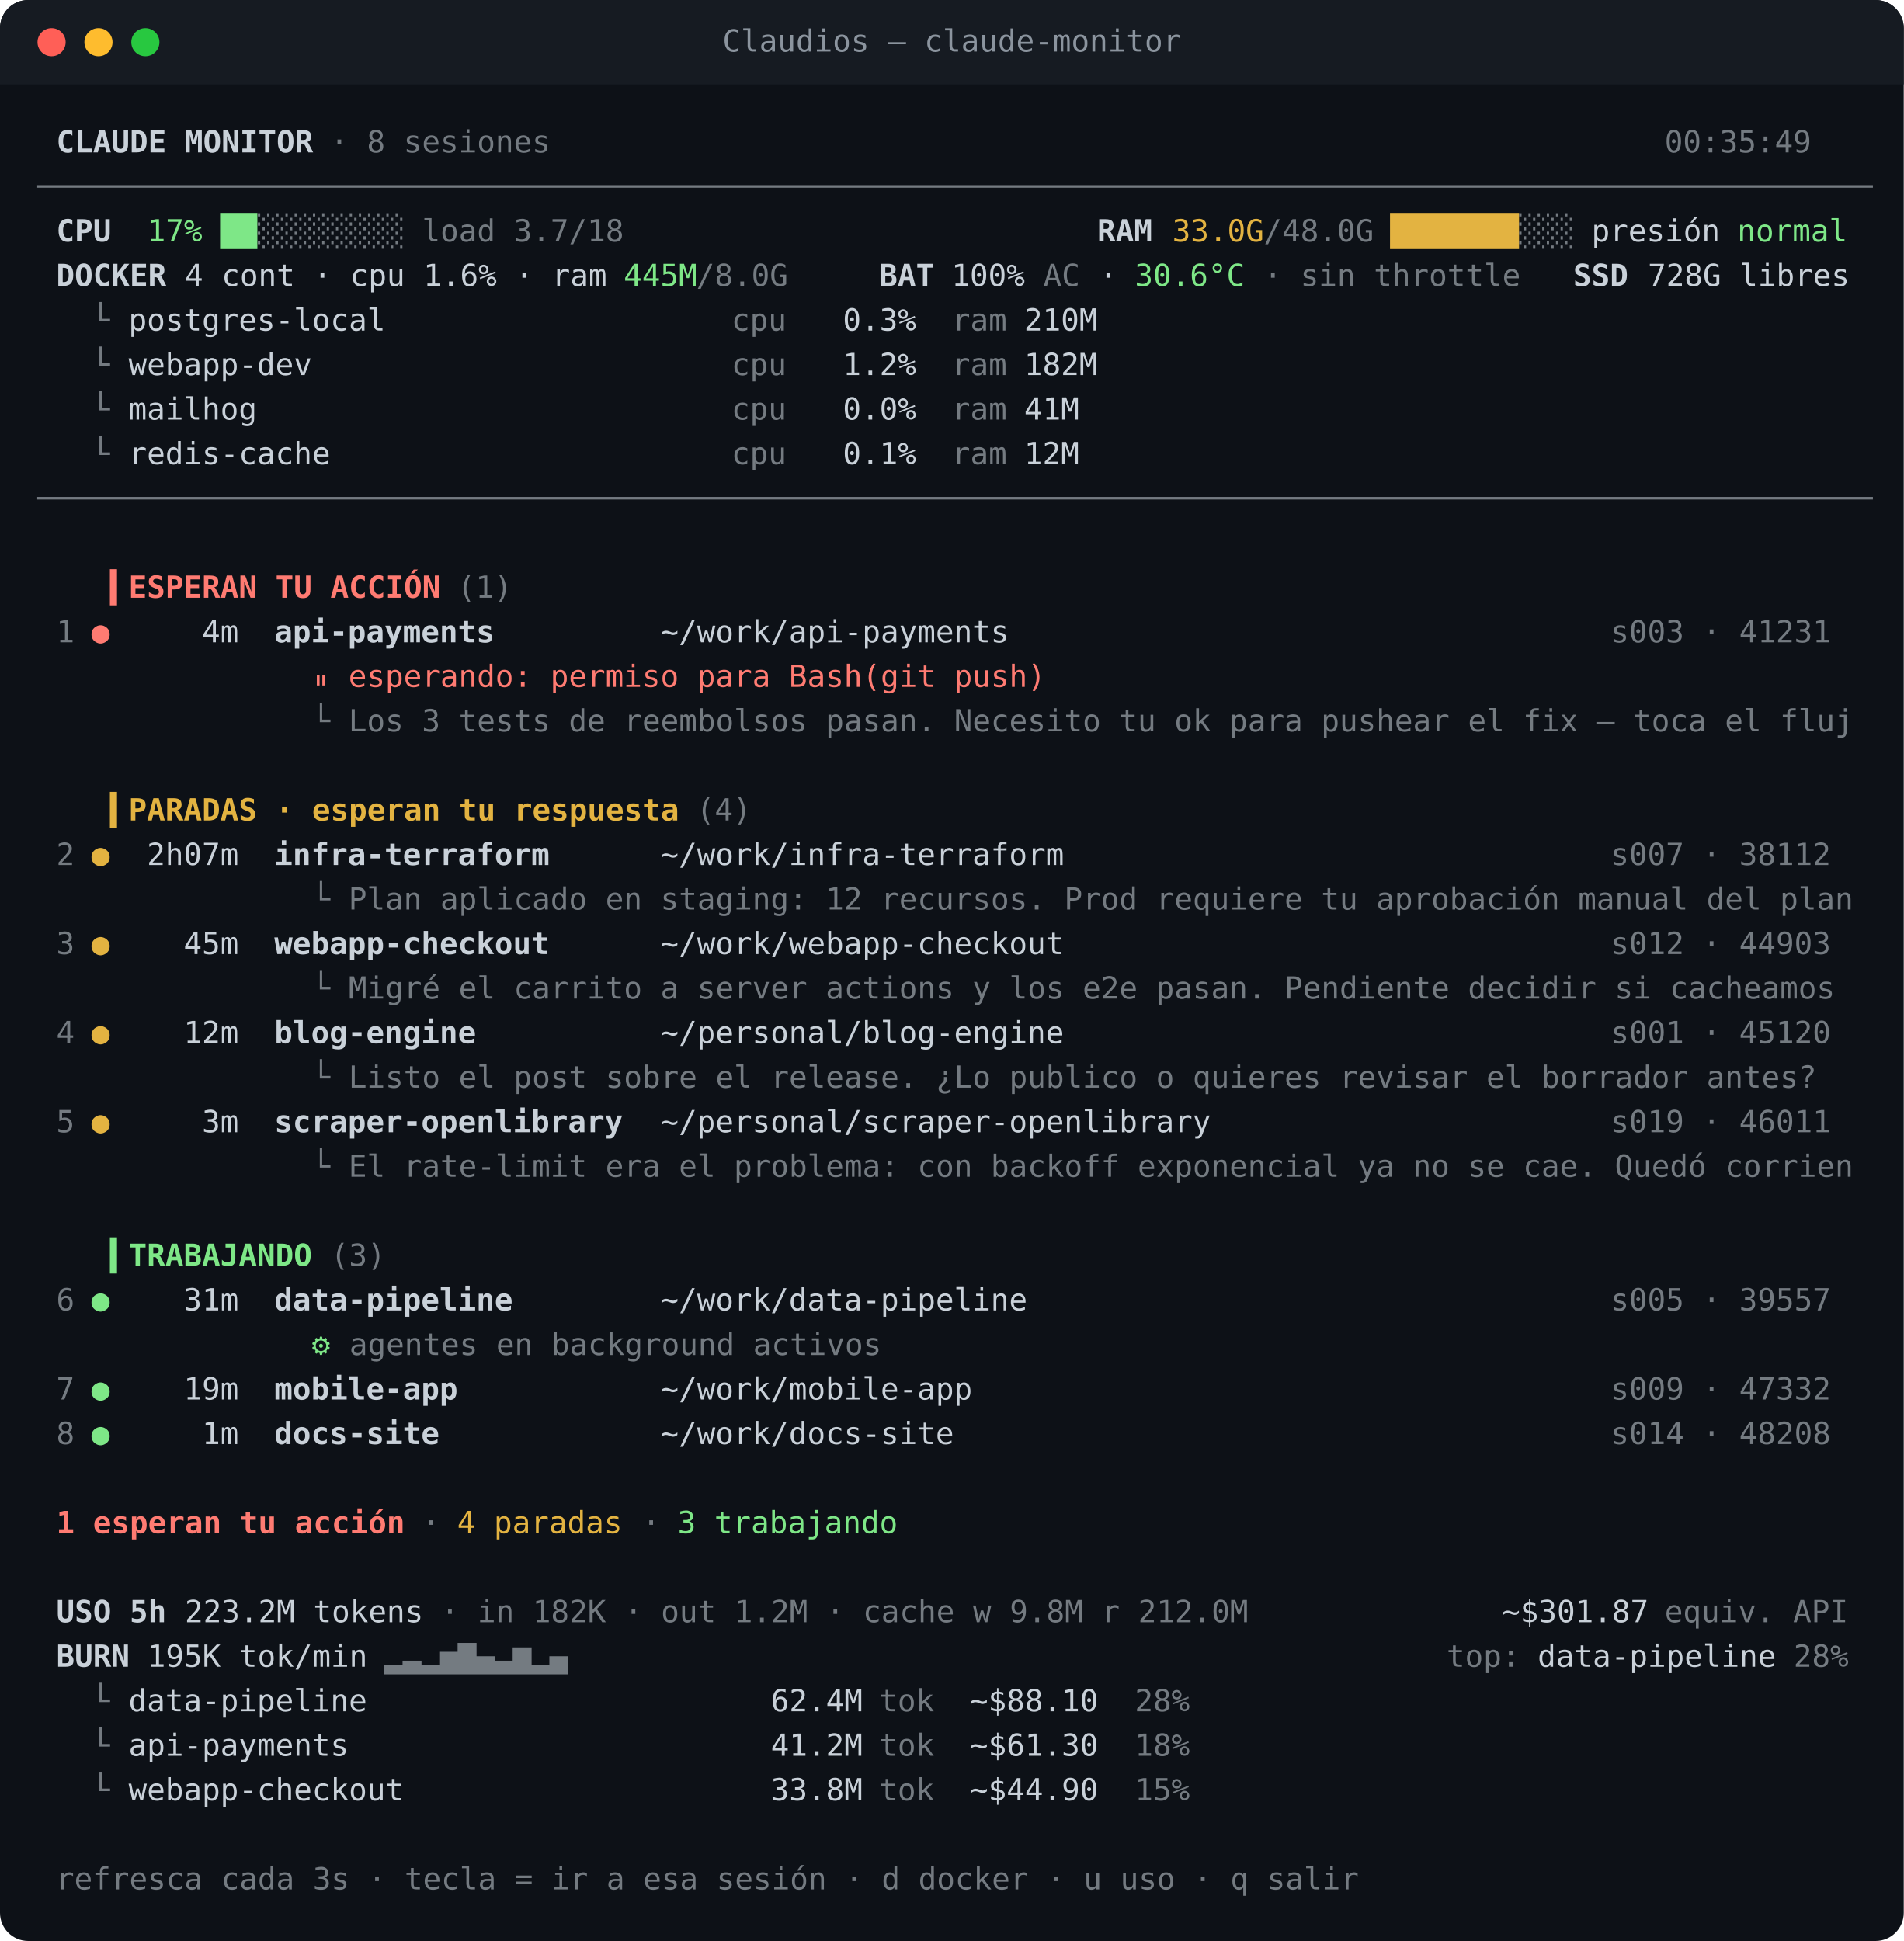
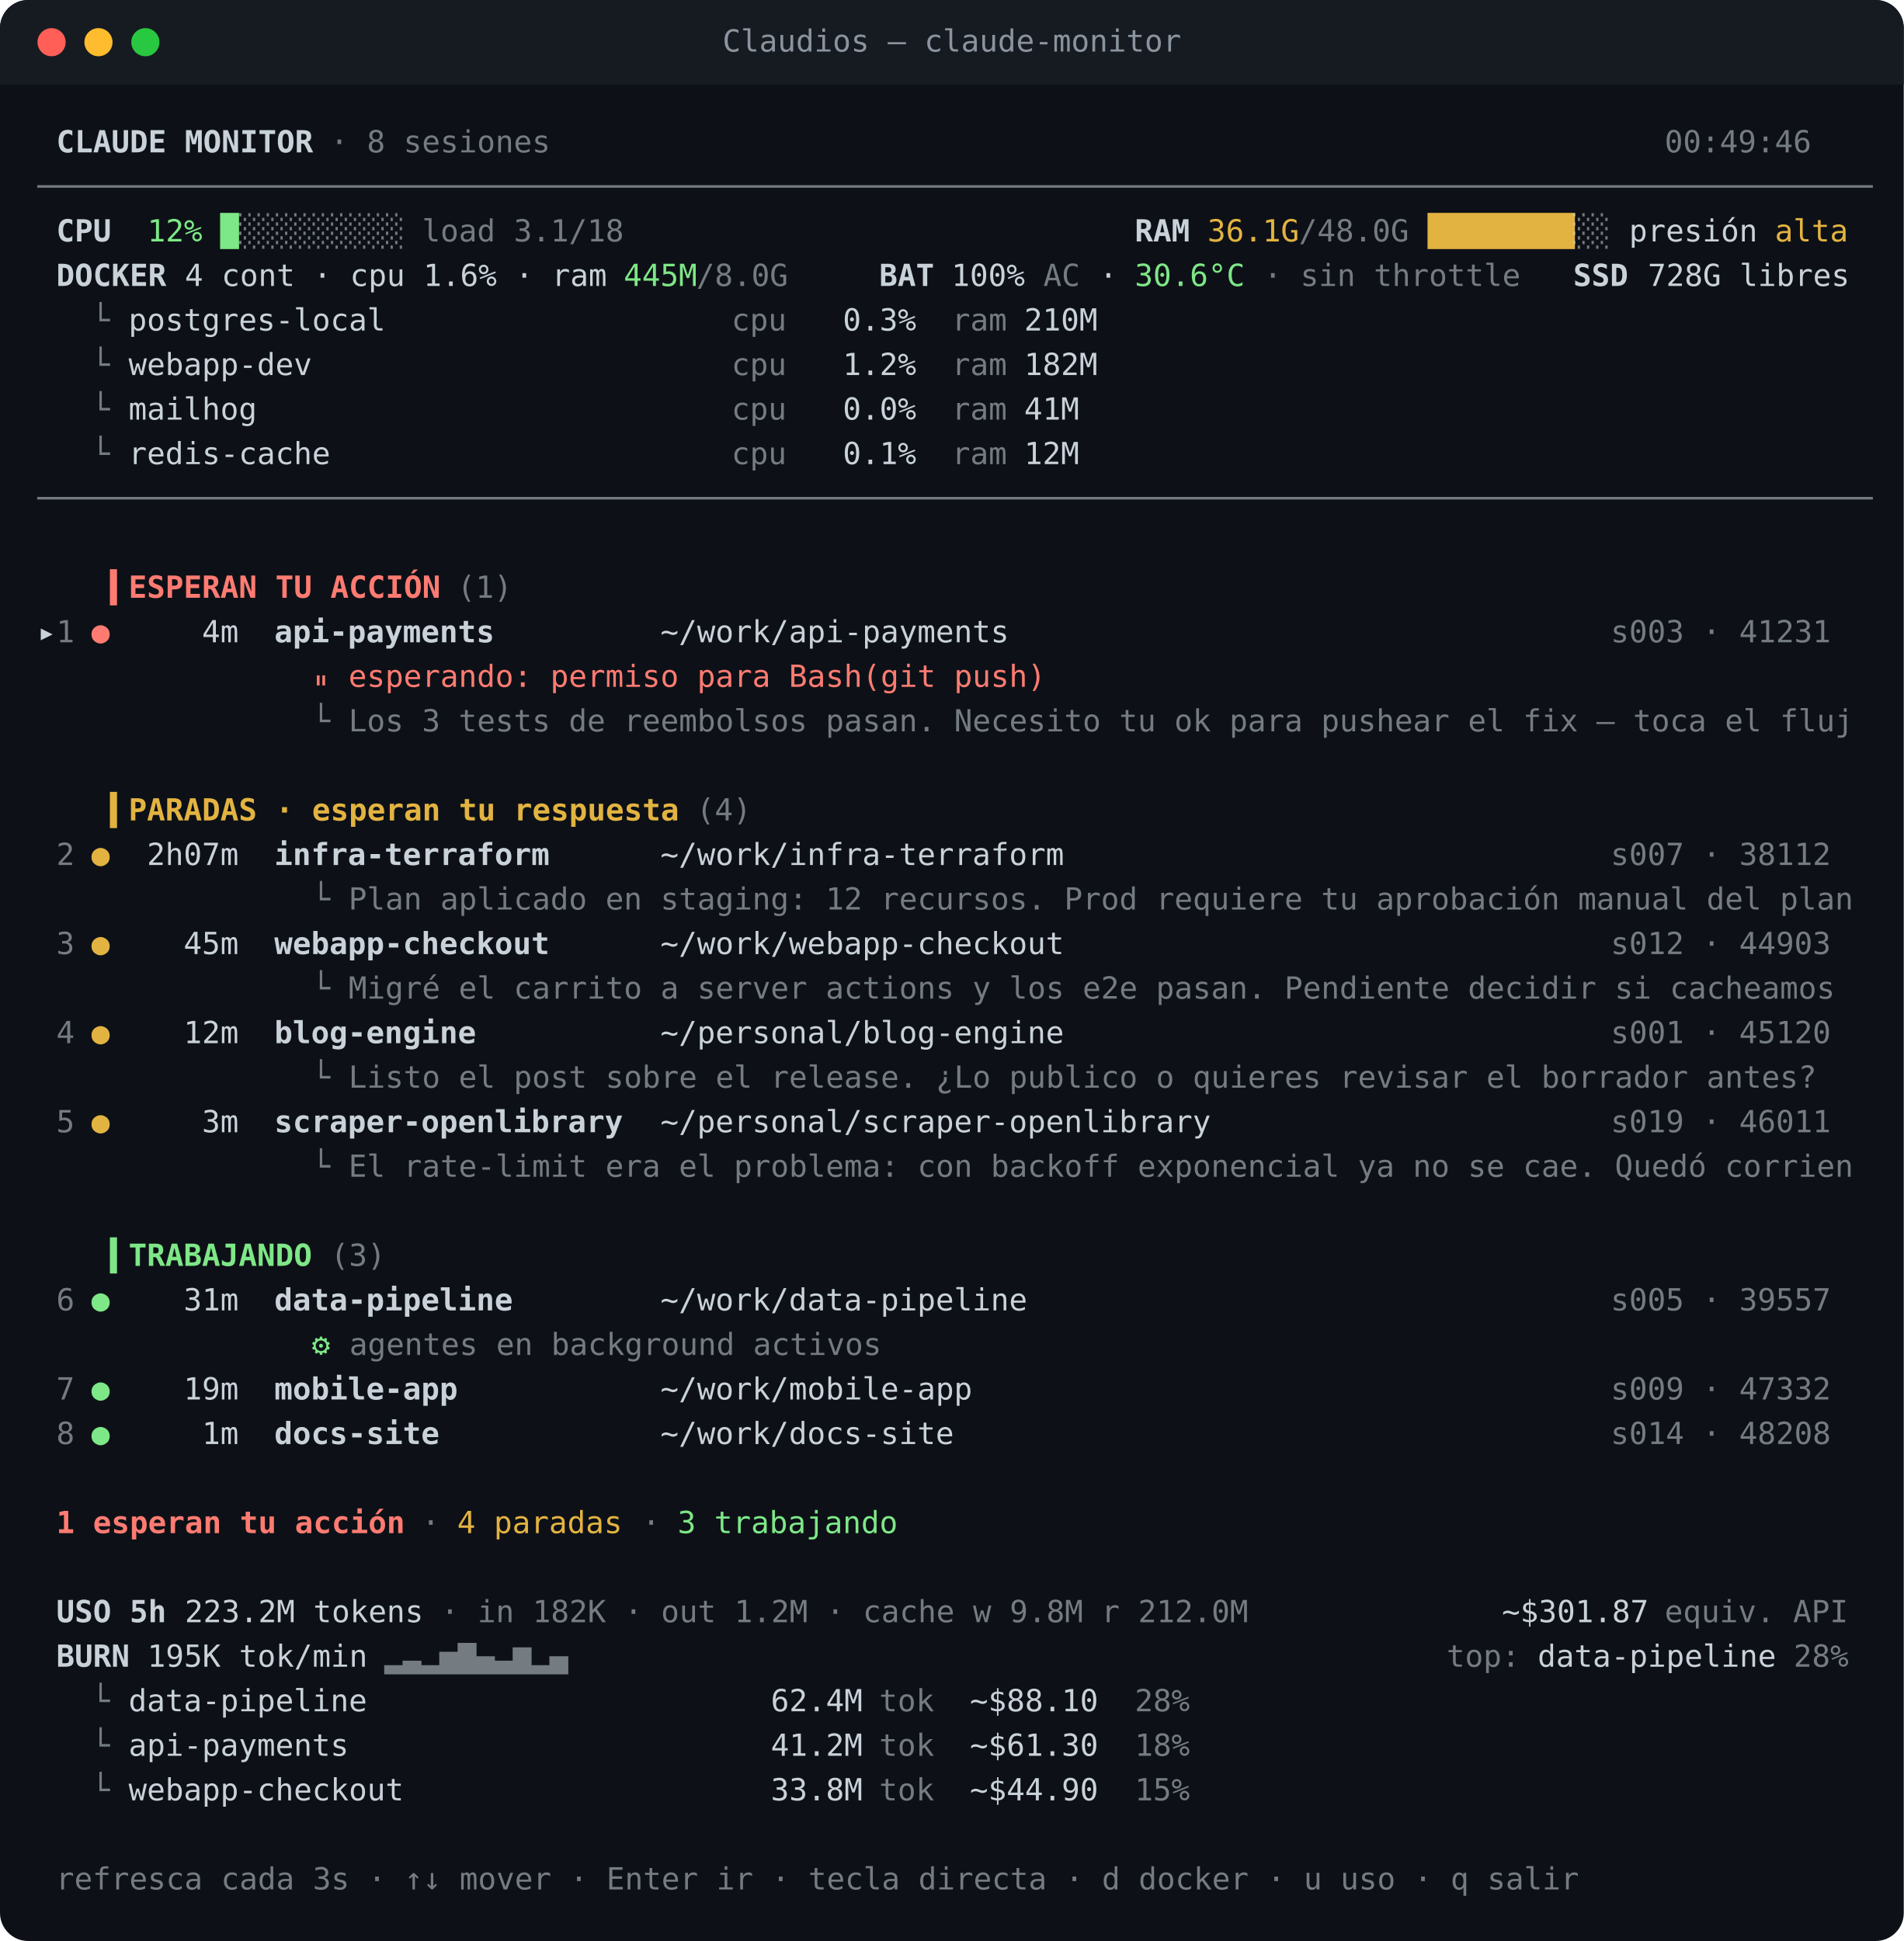
<svg xmlns="http://www.w3.org/2000/svg" width="812" height="828" viewBox="0 0 812 828" font-family="'SF Mono', 'JetBrains Mono', Menlo, Consolas, monospace" font-size="13">
  <rect width="812" height="828" rx="12" fill="#0d1117" />
  <path d="M0 12a12 12 0 0 1 12-12h788a12 12 0 0 1 12 12v24h-812z" fill="#161b22" />
  <circle cx="22" cy="18" r="6" fill="#ff5f57" />
  <circle cx="42" cy="18" r="6" fill="#febc2e" />
  <circle cx="62" cy="18" r="6" fill="#28c840" />
  <text x="406" y="22" text-anchor="middle" fill="#8b949e">Claudios — claude-monitor</text>
  <text x="24" y="65" fill="#c9d1d9" font-weight="600" textLength="109" lengthAdjust="spacingAndGlyphs" xml:space="preserve">CLAUDE MONITOR</text>
  <text x="133" y="65" fill="#c9d1d9" opacity="0.55" textLength="101" lengthAdjust="spacingAndGlyphs" xml:space="preserve"> · 8 sesiones</text>
-   <text x="710" y="65" fill="#c9d1d9" opacity="0.55" textLength="62" lengthAdjust="spacingAndGlyphs" xml:space="preserve">00:35:49</text>
+   <text x="710" y="65" fill="#c9d1d9" opacity="0.55" textLength="62" lengthAdjust="spacingAndGlyphs" xml:space="preserve">00:49:46</text>
  <text x="16" y="84" fill="#c9d1d9" opacity="0.55" textLength="780" lengthAdjust="spacingAndGlyphs" xml:space="preserve">────────────────────────────────────────────────────────────────────────────────────────────────────</text>
  <text x="24" y="103" fill="#c9d1d9" font-weight="600" textLength="23" lengthAdjust="spacingAndGlyphs" xml:space="preserve">CPU</text>
-   <text x="55" y="103" fill="#7ee787" textLength="31" lengthAdjust="spacingAndGlyphs" xml:space="preserve"> 17%</text>
-   <text x="94" y="103" fill="#7ee787" textLength="16" lengthAdjust="spacingAndGlyphs" xml:space="preserve">██</text>
-   <text x="110" y="103" fill="#c9d1d9" opacity="0.55" textLength="62" lengthAdjust="spacingAndGlyphs" xml:space="preserve">░░░░░░░░</text>
-   <text x="180" y="103" fill="#c9d1d9" opacity="0.55" textLength="86" lengthAdjust="spacingAndGlyphs" xml:space="preserve">load 3.7/18</text>
-   <text x="468" y="103" fill="#c9d1d9" font-weight="600" textLength="23" lengthAdjust="spacingAndGlyphs" xml:space="preserve">RAM</text>
-   <text x="500" y="103" fill="#e3b341" textLength="39" lengthAdjust="spacingAndGlyphs" xml:space="preserve">33.0G</text>
-   <text x="539" y="103" fill="#c9d1d9" opacity="0.55" textLength="47" lengthAdjust="spacingAndGlyphs" xml:space="preserve">/48.0G</text>
-   <text x="593" y="103" fill="#e3b341" textLength="55" lengthAdjust="spacingAndGlyphs" xml:space="preserve">███████</text>
-   <text x="648" y="103" fill="#c9d1d9" opacity="0.55" textLength="23" lengthAdjust="spacingAndGlyphs" xml:space="preserve">░░░</text>
-   <text x="671" y="103" fill="#c9d1d9" textLength="70" lengthAdjust="spacingAndGlyphs" xml:space="preserve"> presión </text>
-   <text x="741" y="103" fill="#7ee787" textLength="47" lengthAdjust="spacingAndGlyphs" xml:space="preserve">normal</text>
+   <text x="55" y="103" fill="#7ee787" textLength="31" lengthAdjust="spacingAndGlyphs" xml:space="preserve"> 12%</text>
+   <text x="94" y="103" fill="#7ee787" textLength="8" lengthAdjust="spacingAndGlyphs" xml:space="preserve">█</text>
+   <text x="102" y="103" fill="#c9d1d9" opacity="0.55" textLength="70" lengthAdjust="spacingAndGlyphs" xml:space="preserve">░░░░░░░░░</text>
+   <text x="180" y="103" fill="#c9d1d9" opacity="0.55" textLength="86" lengthAdjust="spacingAndGlyphs" xml:space="preserve">load 3.1/18</text>
+   <text x="484" y="103" fill="#c9d1d9" font-weight="600" textLength="23" lengthAdjust="spacingAndGlyphs" xml:space="preserve">RAM</text>
+   <text x="515" y="103" fill="#e3b341" textLength="39" lengthAdjust="spacingAndGlyphs" xml:space="preserve">36.1G</text>
+   <text x="554" y="103" fill="#c9d1d9" opacity="0.55" textLength="47" lengthAdjust="spacingAndGlyphs" xml:space="preserve">/48.0G</text>
+   <text x="609" y="103" fill="#e3b341" textLength="62" lengthAdjust="spacingAndGlyphs" xml:space="preserve">████████</text>
+   <text x="671" y="103" fill="#c9d1d9" opacity="0.55" textLength="16" lengthAdjust="spacingAndGlyphs" xml:space="preserve">░░</text>
+   <text x="687" y="103" fill="#c9d1d9" textLength="70" lengthAdjust="spacingAndGlyphs" xml:space="preserve"> presión </text>
+   <text x="757" y="103" fill="#e3b341" textLength="31" lengthAdjust="spacingAndGlyphs" xml:space="preserve">alta</text>
  <text x="24" y="122" fill="#c9d1d9" font-weight="600" textLength="47" lengthAdjust="spacingAndGlyphs" xml:space="preserve">DOCKER</text>
  <text x="71" y="122" fill="#c9d1d9" textLength="195" lengthAdjust="spacingAndGlyphs" xml:space="preserve"> 4 cont · cpu 1.6% · ram </text>
  <text x="266" y="122" fill="#7ee787" textLength="31" lengthAdjust="spacingAndGlyphs" xml:space="preserve">445M</text>
  <text x="297" y="122" fill="#c9d1d9" opacity="0.55" textLength="39" lengthAdjust="spacingAndGlyphs" xml:space="preserve">/8.0G</text>
  <text x="375" y="122" fill="#c9d1d9" font-weight="600" textLength="23" lengthAdjust="spacingAndGlyphs" xml:space="preserve">BAT</text>
  <text x="398" y="122" fill="#c9d1d9" textLength="47" lengthAdjust="spacingAndGlyphs" xml:space="preserve"> 100% </text>
  <text x="445" y="122" fill="#c9d1d9" opacity="0.55" textLength="16" lengthAdjust="spacingAndGlyphs" xml:space="preserve">AC</text>
  <text x="461" y="122" fill="#c9d1d9" textLength="23" lengthAdjust="spacingAndGlyphs" xml:space="preserve"> · </text>
  <text x="484" y="122" fill="#7ee787" textLength="47" lengthAdjust="spacingAndGlyphs" xml:space="preserve">30.6°C</text>
  <text x="539" y="122" fill="#c9d1d9" opacity="0.55" textLength="109" lengthAdjust="spacingAndGlyphs" xml:space="preserve">· sin throttle</text>
  <text x="671" y="122" fill="#c9d1d9" font-weight="600" textLength="23" lengthAdjust="spacingAndGlyphs" xml:space="preserve">SSD</text>
  <text x="695" y="122" fill="#c9d1d9" textLength="101" lengthAdjust="spacingAndGlyphs" xml:space="preserve"> 728G libres </text>
  <text x="39" y="141" fill="#c9d1d9" opacity="0.55" textLength="8" lengthAdjust="spacingAndGlyphs" xml:space="preserve">└</text>
  <text x="47" y="141" fill="#c9d1d9" textLength="265" lengthAdjust="spacingAndGlyphs" xml:space="preserve"> postgres-local                   </text>
  <text x="312" y="141" fill="#c9d1d9" opacity="0.55" textLength="23" lengthAdjust="spacingAndGlyphs" xml:space="preserve">cpu</text>
  <text x="336" y="141" fill="#c9d1d9" textLength="70" lengthAdjust="spacingAndGlyphs" xml:space="preserve">   0.3%  </text>
  <text x="406" y="141" fill="#c9d1d9" opacity="0.55" textLength="23" lengthAdjust="spacingAndGlyphs" xml:space="preserve">ram</text>
  <text x="429" y="141" fill="#c9d1d9" textLength="39" lengthAdjust="spacingAndGlyphs" xml:space="preserve"> 210M</text>
  <text x="39" y="160" fill="#c9d1d9" opacity="0.55" textLength="8" lengthAdjust="spacingAndGlyphs" xml:space="preserve">└</text>
  <text x="47" y="160" fill="#c9d1d9" textLength="265" lengthAdjust="spacingAndGlyphs" xml:space="preserve"> webapp-dev                       </text>
  <text x="312" y="160" fill="#c9d1d9" opacity="0.55" textLength="23" lengthAdjust="spacingAndGlyphs" xml:space="preserve">cpu</text>
  <text x="336" y="160" fill="#c9d1d9" textLength="70" lengthAdjust="spacingAndGlyphs" xml:space="preserve">   1.2%  </text>
  <text x="406" y="160" fill="#c9d1d9" opacity="0.55" textLength="23" lengthAdjust="spacingAndGlyphs" xml:space="preserve">ram</text>
  <text x="429" y="160" fill="#c9d1d9" textLength="39" lengthAdjust="spacingAndGlyphs" xml:space="preserve"> 182M</text>
  <text x="39" y="179" fill="#c9d1d9" opacity="0.55" textLength="8" lengthAdjust="spacingAndGlyphs" xml:space="preserve">└</text>
  <text x="47" y="179" fill="#c9d1d9" textLength="265" lengthAdjust="spacingAndGlyphs" xml:space="preserve"> mailhog                          </text>
  <text x="312" y="179" fill="#c9d1d9" opacity="0.55" textLength="23" lengthAdjust="spacingAndGlyphs" xml:space="preserve">cpu</text>
  <text x="336" y="179" fill="#c9d1d9" textLength="70" lengthAdjust="spacingAndGlyphs" xml:space="preserve">   0.0%  </text>
  <text x="406" y="179" fill="#c9d1d9" opacity="0.55" textLength="23" lengthAdjust="spacingAndGlyphs" xml:space="preserve">ram</text>
  <text x="429" y="179" fill="#c9d1d9" textLength="31" lengthAdjust="spacingAndGlyphs" xml:space="preserve"> 41M</text>
  <text x="39" y="198" fill="#c9d1d9" opacity="0.55" textLength="8" lengthAdjust="spacingAndGlyphs" xml:space="preserve">└</text>
  <text x="47" y="198" fill="#c9d1d9" textLength="265" lengthAdjust="spacingAndGlyphs" xml:space="preserve"> redis-cache                      </text>
  <text x="312" y="198" fill="#c9d1d9" opacity="0.55" textLength="23" lengthAdjust="spacingAndGlyphs" xml:space="preserve">cpu</text>
  <text x="336" y="198" fill="#c9d1d9" textLength="70" lengthAdjust="spacingAndGlyphs" xml:space="preserve">   0.1%  </text>
  <text x="406" y="198" fill="#c9d1d9" opacity="0.55" textLength="23" lengthAdjust="spacingAndGlyphs" xml:space="preserve">ram</text>
  <text x="429" y="198" fill="#c9d1d9" textLength="31" lengthAdjust="spacingAndGlyphs" xml:space="preserve"> 12M</text>
  <text x="16" y="217" fill="#c9d1d9" opacity="0.55" textLength="780" lengthAdjust="spacingAndGlyphs" xml:space="preserve">────────────────────────────────────────────────────────────────────────────────────────────────────</text>
  <text x="47" y="255" fill="#ff7b72" font-weight="600" textLength="140" lengthAdjust="spacingAndGlyphs" xml:space="preserve">▍ESPERAN TU ACCIÓN</text>
  <text x="195" y="255" fill="#c9d1d9" opacity="0.55" textLength="23" lengthAdjust="spacingAndGlyphs" xml:space="preserve">(1)</text>
+   <text x="16" y="274" fill="#c9d1d9" font-weight="600" textLength="8" lengthAdjust="spacingAndGlyphs" xml:space="preserve">▸</text>
  <text x="24" y="274" fill="#c9d1d9" opacity="0.55" textLength="8" lengthAdjust="spacingAndGlyphs" xml:space="preserve">1</text>
  <text x="39" y="274" fill="#ff7b72" textLength="8" lengthAdjust="spacingAndGlyphs" xml:space="preserve">●</text>
  <text x="47" y="274" fill="#c9d1d9" textLength="70" lengthAdjust="spacingAndGlyphs" xml:space="preserve">     4m  </text>
  <text x="117" y="274" fill="#c9d1d9" font-weight="600" textLength="148" lengthAdjust="spacingAndGlyphs" xml:space="preserve">api-payments       </text>
  <text x="266" y="274" fill="#c9d1d9" textLength="421" lengthAdjust="spacingAndGlyphs" xml:space="preserve">  ~/work/api-payments                                 </text>
  <text x="687" y="274" fill="#c9d1d9" opacity="0.55" textLength="101" lengthAdjust="spacingAndGlyphs" xml:space="preserve">s003 · 41231 </text>
  <text x="133" y="293" fill="#ff7b72" textLength="312" lengthAdjust="spacingAndGlyphs" xml:space="preserve">⏸ esperando: permiso para Bash(git push)</text>
  <text x="133" y="312" fill="#c9d1d9" opacity="0.55" textLength="655" lengthAdjust="spacingAndGlyphs" xml:space="preserve">└ Los 3 tests de reembolsos pasan. Necesito tu ok para pushear el fix — toca el fluj</text>
  <text x="47" y="350" fill="#e3b341" font-weight="600" textLength="242" lengthAdjust="spacingAndGlyphs" xml:space="preserve">▍PARADAS · esperan tu respuesta</text>
  <text x="297" y="350" fill="#c9d1d9" opacity="0.55" textLength="23" lengthAdjust="spacingAndGlyphs" xml:space="preserve">(4)</text>
  <text x="24" y="369" fill="#c9d1d9" opacity="0.55" textLength="8" lengthAdjust="spacingAndGlyphs" xml:space="preserve">2</text>
  <text x="39" y="369" fill="#e3b341" textLength="8" lengthAdjust="spacingAndGlyphs" xml:space="preserve">●</text>
  <text x="47" y="369" fill="#c9d1d9" textLength="70" lengthAdjust="spacingAndGlyphs" xml:space="preserve">  2h07m  </text>
  <text x="117" y="369" fill="#c9d1d9" font-weight="600" textLength="148" lengthAdjust="spacingAndGlyphs" xml:space="preserve">infra-terraform    </text>
  <text x="266" y="369" fill="#c9d1d9" textLength="421" lengthAdjust="spacingAndGlyphs" xml:space="preserve">  ~/work/infra-terraform                              </text>
  <text x="687" y="369" fill="#c9d1d9" opacity="0.55" textLength="101" lengthAdjust="spacingAndGlyphs" xml:space="preserve">s007 · 38112 </text>
  <text x="133" y="388" fill="#c9d1d9" opacity="0.55" textLength="655" lengthAdjust="spacingAndGlyphs" xml:space="preserve">└ Plan aplicado en staging: 12 recursos. Prod requiere tu aprobación manual del plan</text>
  <text x="24" y="407" fill="#c9d1d9" opacity="0.55" textLength="8" lengthAdjust="spacingAndGlyphs" xml:space="preserve">3</text>
  <text x="39" y="407" fill="#e3b341" textLength="8" lengthAdjust="spacingAndGlyphs" xml:space="preserve">●</text>
  <text x="47" y="407" fill="#c9d1d9" textLength="70" lengthAdjust="spacingAndGlyphs" xml:space="preserve">    45m  </text>
  <text x="117" y="407" fill="#c9d1d9" font-weight="600" textLength="148" lengthAdjust="spacingAndGlyphs" xml:space="preserve">webapp-checkout    </text>
  <text x="266" y="407" fill="#c9d1d9" textLength="421" lengthAdjust="spacingAndGlyphs" xml:space="preserve">  ~/work/webapp-checkout                              </text>
  <text x="687" y="407" fill="#c9d1d9" opacity="0.55" textLength="101" lengthAdjust="spacingAndGlyphs" xml:space="preserve">s012 · 44903 </text>
  <text x="133" y="426" fill="#c9d1d9" opacity="0.55" textLength="655" lengthAdjust="spacingAndGlyphs" xml:space="preserve">└ Migré el carrito a server actions y los e2e pasan. Pendiente decidir si cacheamos </text>
  <text x="24" y="445" fill="#c9d1d9" opacity="0.55" textLength="8" lengthAdjust="spacingAndGlyphs" xml:space="preserve">4</text>
  <text x="39" y="445" fill="#e3b341" textLength="8" lengthAdjust="spacingAndGlyphs" xml:space="preserve">●</text>
  <text x="47" y="445" fill="#c9d1d9" textLength="70" lengthAdjust="spacingAndGlyphs" xml:space="preserve">    12m  </text>
  <text x="117" y="445" fill="#c9d1d9" font-weight="600" textLength="148" lengthAdjust="spacingAndGlyphs" xml:space="preserve">blog-engine        </text>
  <text x="266" y="445" fill="#c9d1d9" textLength="421" lengthAdjust="spacingAndGlyphs" xml:space="preserve">  ~/personal/blog-engine                              </text>
  <text x="687" y="445" fill="#c9d1d9" opacity="0.55" textLength="101" lengthAdjust="spacingAndGlyphs" xml:space="preserve">s001 · 45120 </text>
  <text x="133" y="464" fill="#c9d1d9" opacity="0.55" textLength="640" lengthAdjust="spacingAndGlyphs" xml:space="preserve">└ Listo el post sobre el release. ¿Lo publico o quieres revisar el borrador antes?</text>
  <text x="24" y="483" fill="#c9d1d9" opacity="0.55" textLength="8" lengthAdjust="spacingAndGlyphs" xml:space="preserve">5</text>
  <text x="39" y="483" fill="#e3b341" textLength="8" lengthAdjust="spacingAndGlyphs" xml:space="preserve">●</text>
  <text x="47" y="483" fill="#c9d1d9" textLength="70" lengthAdjust="spacingAndGlyphs" xml:space="preserve">     3m  </text>
  <text x="117" y="483" fill="#c9d1d9" font-weight="600" textLength="148" lengthAdjust="spacingAndGlyphs" xml:space="preserve">scraper-openlibrary</text>
  <text x="266" y="483" fill="#c9d1d9" textLength="421" lengthAdjust="spacingAndGlyphs" xml:space="preserve">  ~/personal/scraper-openlibrary                      </text>
  <text x="687" y="483" fill="#c9d1d9" opacity="0.55" textLength="101" lengthAdjust="spacingAndGlyphs" xml:space="preserve">s019 · 46011 </text>
  <text x="133" y="502" fill="#c9d1d9" opacity="0.55" textLength="655" lengthAdjust="spacingAndGlyphs" xml:space="preserve">└ El rate-limit era el problema: con backoff exponencial ya no se cae. Quedó corrien</text>
  <text x="47" y="540" fill="#7ee787" font-weight="600" textLength="86" lengthAdjust="spacingAndGlyphs" xml:space="preserve">▍TRABAJANDO</text>
  <text x="141" y="540" fill="#c9d1d9" opacity="0.55" textLength="23" lengthAdjust="spacingAndGlyphs" xml:space="preserve">(3)</text>
  <text x="24" y="559" fill="#c9d1d9" opacity="0.55" textLength="8" lengthAdjust="spacingAndGlyphs" xml:space="preserve">6</text>
  <text x="39" y="559" fill="#7ee787" textLength="8" lengthAdjust="spacingAndGlyphs" xml:space="preserve">●</text>
  <text x="47" y="559" fill="#c9d1d9" textLength="70" lengthAdjust="spacingAndGlyphs" xml:space="preserve">    31m  </text>
  <text x="117" y="559" fill="#c9d1d9" font-weight="600" textLength="148" lengthAdjust="spacingAndGlyphs" xml:space="preserve">data-pipeline      </text>
  <text x="266" y="559" fill="#c9d1d9" textLength="421" lengthAdjust="spacingAndGlyphs" xml:space="preserve">  ~/work/data-pipeline                                </text>
  <text x="687" y="559" fill="#c9d1d9" opacity="0.55" textLength="101" lengthAdjust="spacingAndGlyphs" xml:space="preserve">s005 · 39557 </text>
  <text x="133" y="578" fill="#7ee787" textLength="8" lengthAdjust="spacingAndGlyphs" xml:space="preserve">⚙</text>
  <text x="149" y="578" fill="#c9d1d9" opacity="0.55" textLength="226" lengthAdjust="spacingAndGlyphs" xml:space="preserve">agentes en background activos</text>
  <text x="24" y="597" fill="#c9d1d9" opacity="0.55" textLength="8" lengthAdjust="spacingAndGlyphs" xml:space="preserve">7</text>
  <text x="39" y="597" fill="#7ee787" textLength="8" lengthAdjust="spacingAndGlyphs" xml:space="preserve">●</text>
  <text x="47" y="597" fill="#c9d1d9" textLength="70" lengthAdjust="spacingAndGlyphs" xml:space="preserve">    19m  </text>
  <text x="117" y="597" fill="#c9d1d9" font-weight="600" textLength="148" lengthAdjust="spacingAndGlyphs" xml:space="preserve">mobile-app         </text>
  <text x="266" y="597" fill="#c9d1d9" textLength="421" lengthAdjust="spacingAndGlyphs" xml:space="preserve">  ~/work/mobile-app                                   </text>
  <text x="687" y="597" fill="#c9d1d9" opacity="0.55" textLength="101" lengthAdjust="spacingAndGlyphs" xml:space="preserve">s009 · 47332 </text>
  <text x="24" y="616" fill="#c9d1d9" opacity="0.55" textLength="8" lengthAdjust="spacingAndGlyphs" xml:space="preserve">8</text>
  <text x="39" y="616" fill="#7ee787" textLength="8" lengthAdjust="spacingAndGlyphs" xml:space="preserve">●</text>
  <text x="47" y="616" fill="#c9d1d9" textLength="70" lengthAdjust="spacingAndGlyphs" xml:space="preserve">     1m  </text>
  <text x="117" y="616" fill="#c9d1d9" font-weight="600" textLength="148" lengthAdjust="spacingAndGlyphs" xml:space="preserve">docs-site          </text>
  <text x="266" y="616" fill="#c9d1d9" textLength="421" lengthAdjust="spacingAndGlyphs" xml:space="preserve">  ~/work/docs-site                                    </text>
  <text x="687" y="616" fill="#c9d1d9" opacity="0.55" textLength="101" lengthAdjust="spacingAndGlyphs" xml:space="preserve">s014 · 48208 </text>
  <text x="24" y="654" fill="#ff7b72" font-weight="600" textLength="148" lengthAdjust="spacingAndGlyphs" xml:space="preserve">1 esperan tu acción</text>
  <text x="172" y="654" fill="#c9d1d9" opacity="0.55" textLength="23" lengthAdjust="spacingAndGlyphs" xml:space="preserve"> · </text>
  <text x="195" y="654" fill="#e3b341" textLength="70" lengthAdjust="spacingAndGlyphs" xml:space="preserve">4 paradas</text>
  <text x="266" y="654" fill="#c9d1d9" opacity="0.55" textLength="23" lengthAdjust="spacingAndGlyphs" xml:space="preserve"> · </text>
  <text x="289" y="654" fill="#7ee787" textLength="94" lengthAdjust="spacingAndGlyphs" xml:space="preserve">3 trabajando</text>
  <text x="24" y="692" fill="#c9d1d9" font-weight="600" textLength="47" lengthAdjust="spacingAndGlyphs" xml:space="preserve">USO 5h</text>
  <text x="71" y="692" fill="#c9d1d9" textLength="117" lengthAdjust="spacingAndGlyphs" xml:space="preserve"> 223.2M tokens </text>
  <text x="188" y="692" fill="#c9d1d9" opacity="0.55" textLength="343" lengthAdjust="spacingAndGlyphs" xml:space="preserve">· in 182K · out 1.2M · cache w 9.8M r 212.0M</text>
  <text x="531" y="692" fill="#c9d1d9" textLength="179" lengthAdjust="spacingAndGlyphs" xml:space="preserve">              ~$301.87 </text>
  <text x="710" y="692" fill="#c9d1d9" opacity="0.55" textLength="78" lengthAdjust="spacingAndGlyphs" xml:space="preserve">equiv. API</text>
  <text x="24" y="711" fill="#c9d1d9" font-weight="600" textLength="31" lengthAdjust="spacingAndGlyphs" xml:space="preserve">BURN</text>
  <text x="55" y="711" fill="#c9d1d9" textLength="109" lengthAdjust="spacingAndGlyphs" xml:space="preserve"> 195K tok/min </text>
  <text x="164" y="711" fill="#c9d1d9" opacity="0.55" textLength="78" lengthAdjust="spacingAndGlyphs" xml:space="preserve">▂▃▂▅▇▄▃▆▂▄</text>
  <text x="617" y="711" fill="#c9d1d9" opacity="0.55" textLength="31" lengthAdjust="spacingAndGlyphs" xml:space="preserve">top:</text>
  <text x="648" y="711" fill="#c9d1d9" textLength="117" lengthAdjust="spacingAndGlyphs" xml:space="preserve"> data-pipeline </text>
  <text x="765" y="711" fill="#c9d1d9" opacity="0.55" textLength="23" lengthAdjust="spacingAndGlyphs" xml:space="preserve">28%</text>
  <text x="39" y="730" fill="#c9d1d9" opacity="0.55" textLength="8" lengthAdjust="spacingAndGlyphs" xml:space="preserve">└</text>
  <text x="47" y="730" fill="#c9d1d9" textLength="328" lengthAdjust="spacingAndGlyphs" xml:space="preserve"> data-pipeline                      62.4M </text>
  <text x="375" y="730" fill="#c9d1d9" opacity="0.55" textLength="23" lengthAdjust="spacingAndGlyphs" xml:space="preserve">tok</text>
  <text x="398" y="730" fill="#c9d1d9" textLength="86" lengthAdjust="spacingAndGlyphs" xml:space="preserve">  ~$88.10  </text>
  <text x="484" y="730" fill="#c9d1d9" opacity="0.55" textLength="23" lengthAdjust="spacingAndGlyphs" xml:space="preserve">28%</text>
  <text x="39" y="749" fill="#c9d1d9" opacity="0.55" textLength="8" lengthAdjust="spacingAndGlyphs" xml:space="preserve">└</text>
  <text x="47" y="749" fill="#c9d1d9" textLength="328" lengthAdjust="spacingAndGlyphs" xml:space="preserve"> api-payments                       41.2M </text>
  <text x="375" y="749" fill="#c9d1d9" opacity="0.55" textLength="23" lengthAdjust="spacingAndGlyphs" xml:space="preserve">tok</text>
  <text x="398" y="749" fill="#c9d1d9" textLength="86" lengthAdjust="spacingAndGlyphs" xml:space="preserve">  ~$61.30  </text>
  <text x="484" y="749" fill="#c9d1d9" opacity="0.55" textLength="23" lengthAdjust="spacingAndGlyphs" xml:space="preserve">18%</text>
  <text x="39" y="768" fill="#c9d1d9" opacity="0.55" textLength="8" lengthAdjust="spacingAndGlyphs" xml:space="preserve">└</text>
  <text x="47" y="768" fill="#c9d1d9" textLength="328" lengthAdjust="spacingAndGlyphs" xml:space="preserve"> webapp-checkout                    33.8M </text>
  <text x="375" y="768" fill="#c9d1d9" opacity="0.55" textLength="23" lengthAdjust="spacingAndGlyphs" xml:space="preserve">tok</text>
  <text x="398" y="768" fill="#c9d1d9" textLength="86" lengthAdjust="spacingAndGlyphs" xml:space="preserve">  ~$44.90  </text>
  <text x="484" y="768" fill="#c9d1d9" opacity="0.55" textLength="23" lengthAdjust="spacingAndGlyphs" xml:space="preserve">15%</text>
-   <text x="16" y="806" fill="#c9d1d9" opacity="0.55" textLength="562" lengthAdjust="spacingAndGlyphs" xml:space="preserve"> refresca cada 3s · tecla = ir a esa sesión · d docker · u uso · q salir</text>
+   <text x="16" y="806" fill="#c9d1d9" opacity="0.55" textLength="655" lengthAdjust="spacingAndGlyphs" xml:space="preserve"> refresca cada 3s · ↑↓ mover · Enter ir · tecla directa · d docker · u uso · q salir</text>
</svg>
